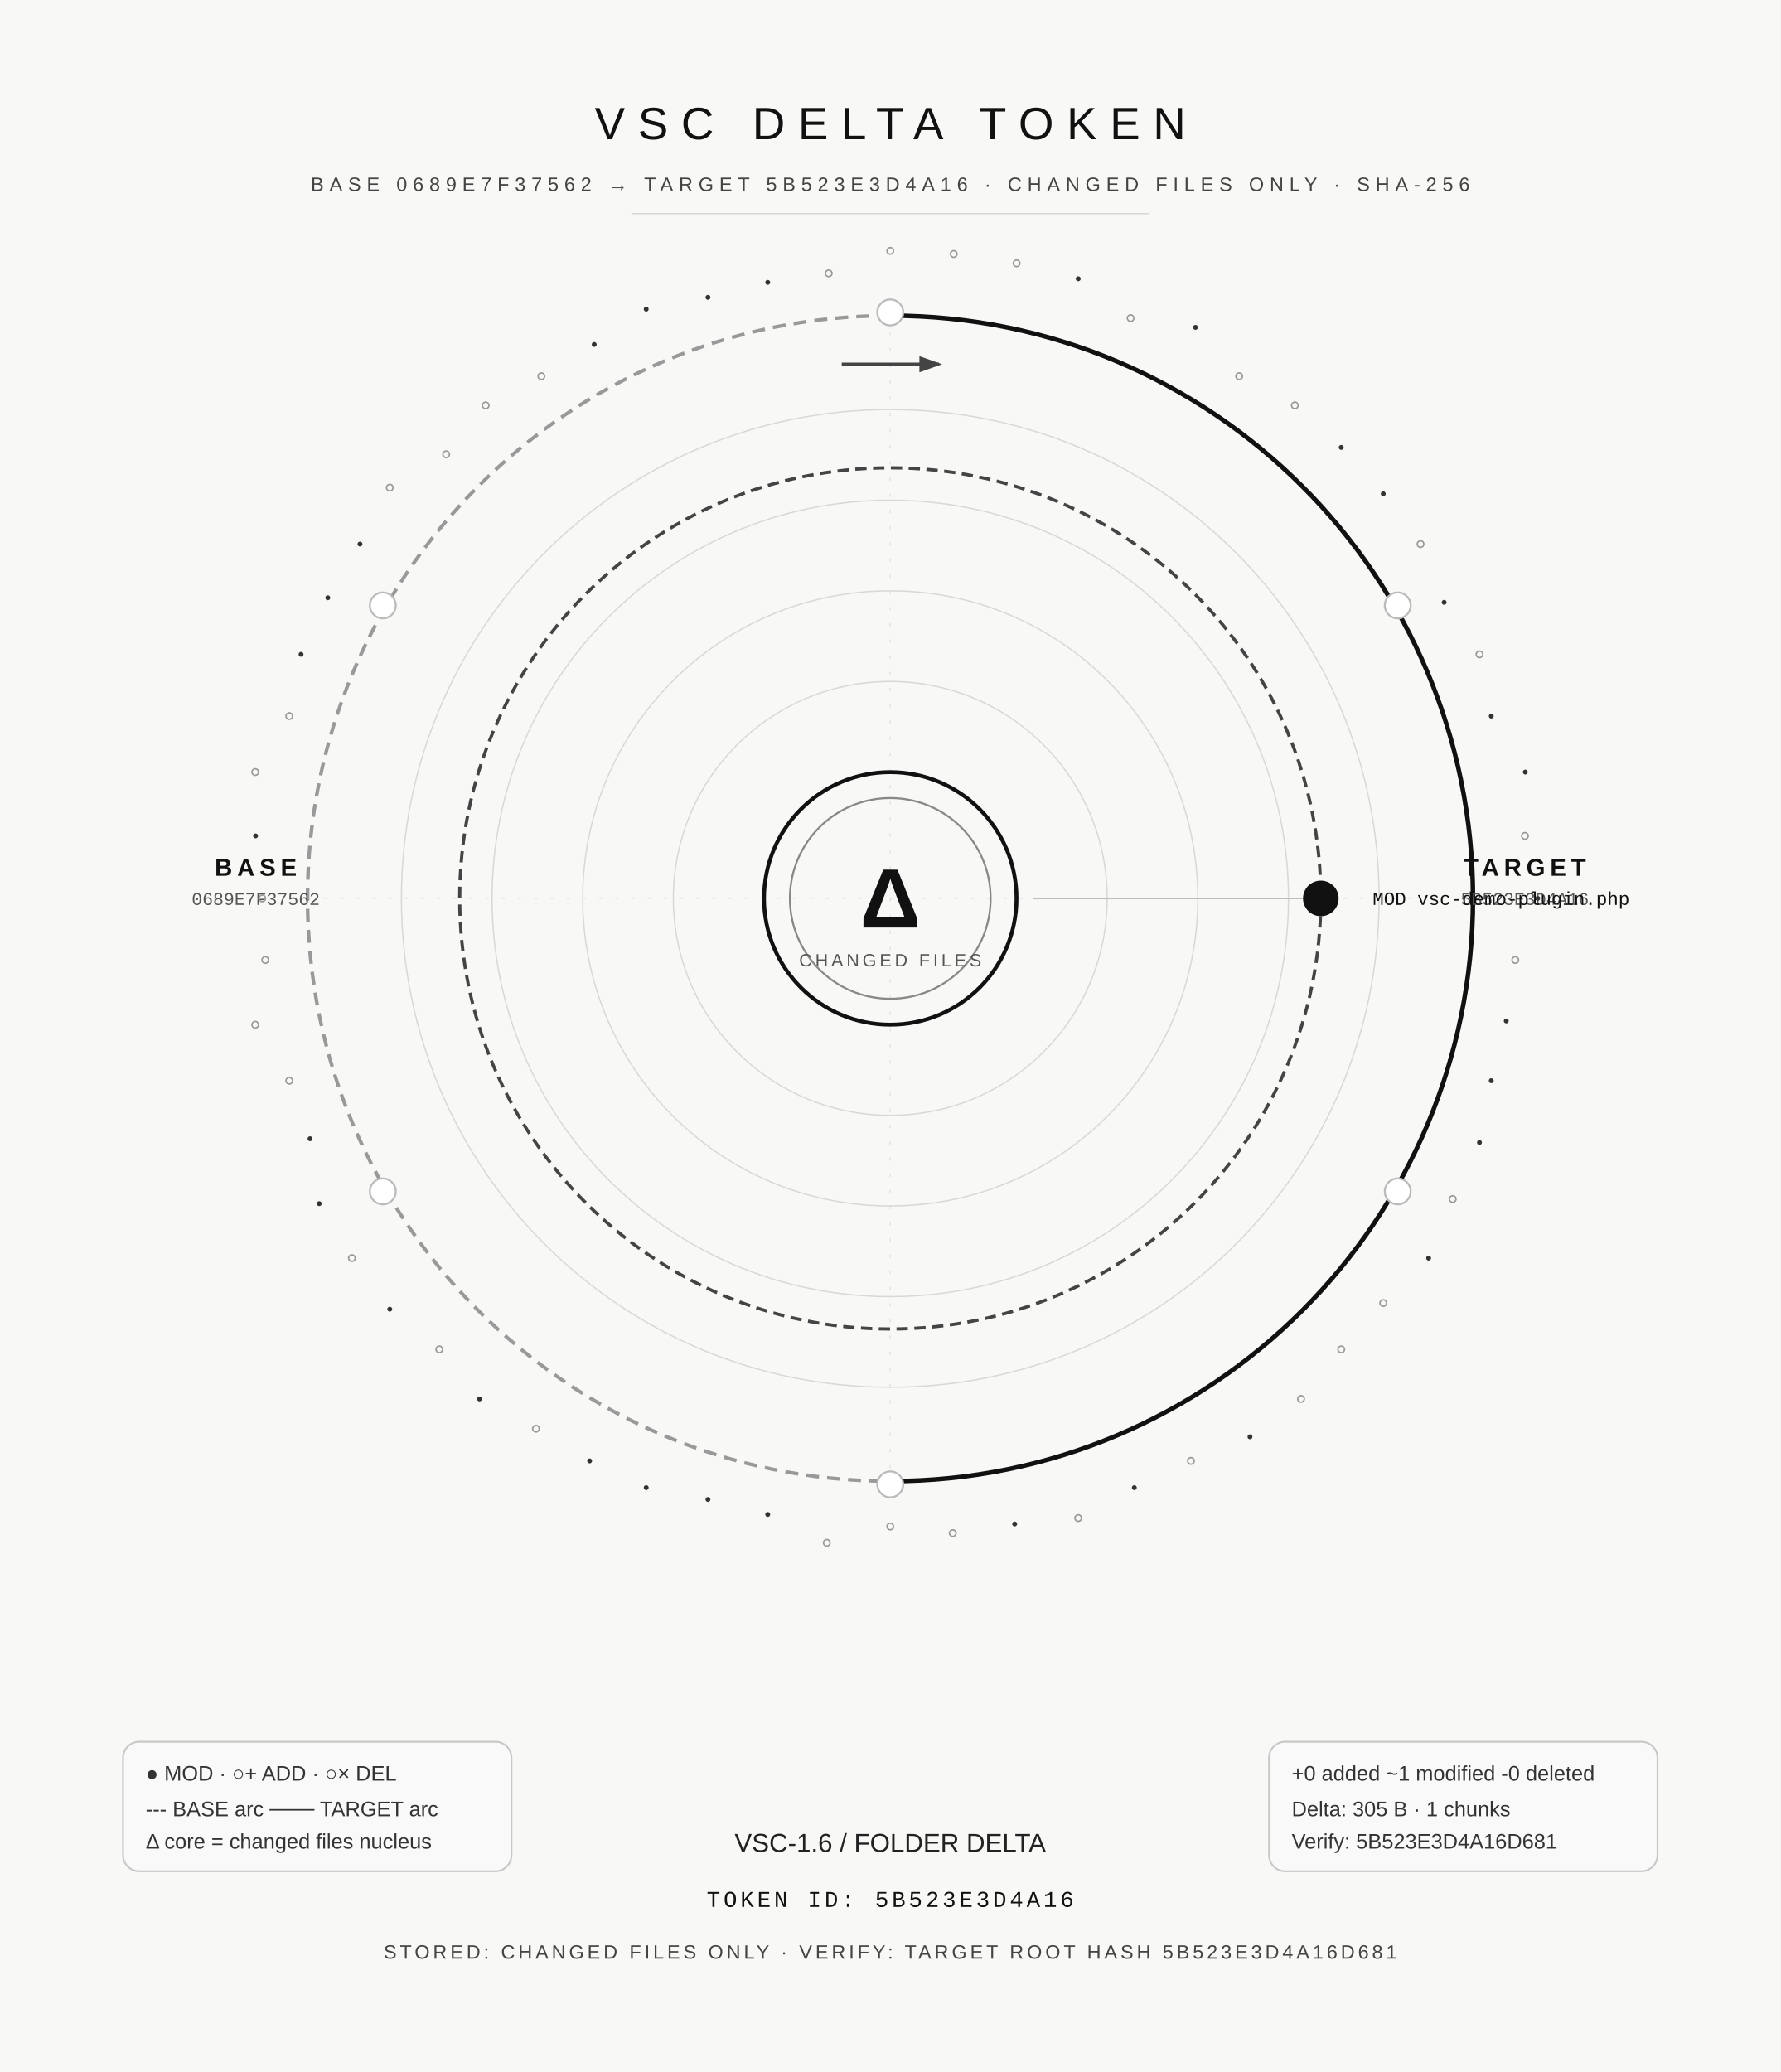
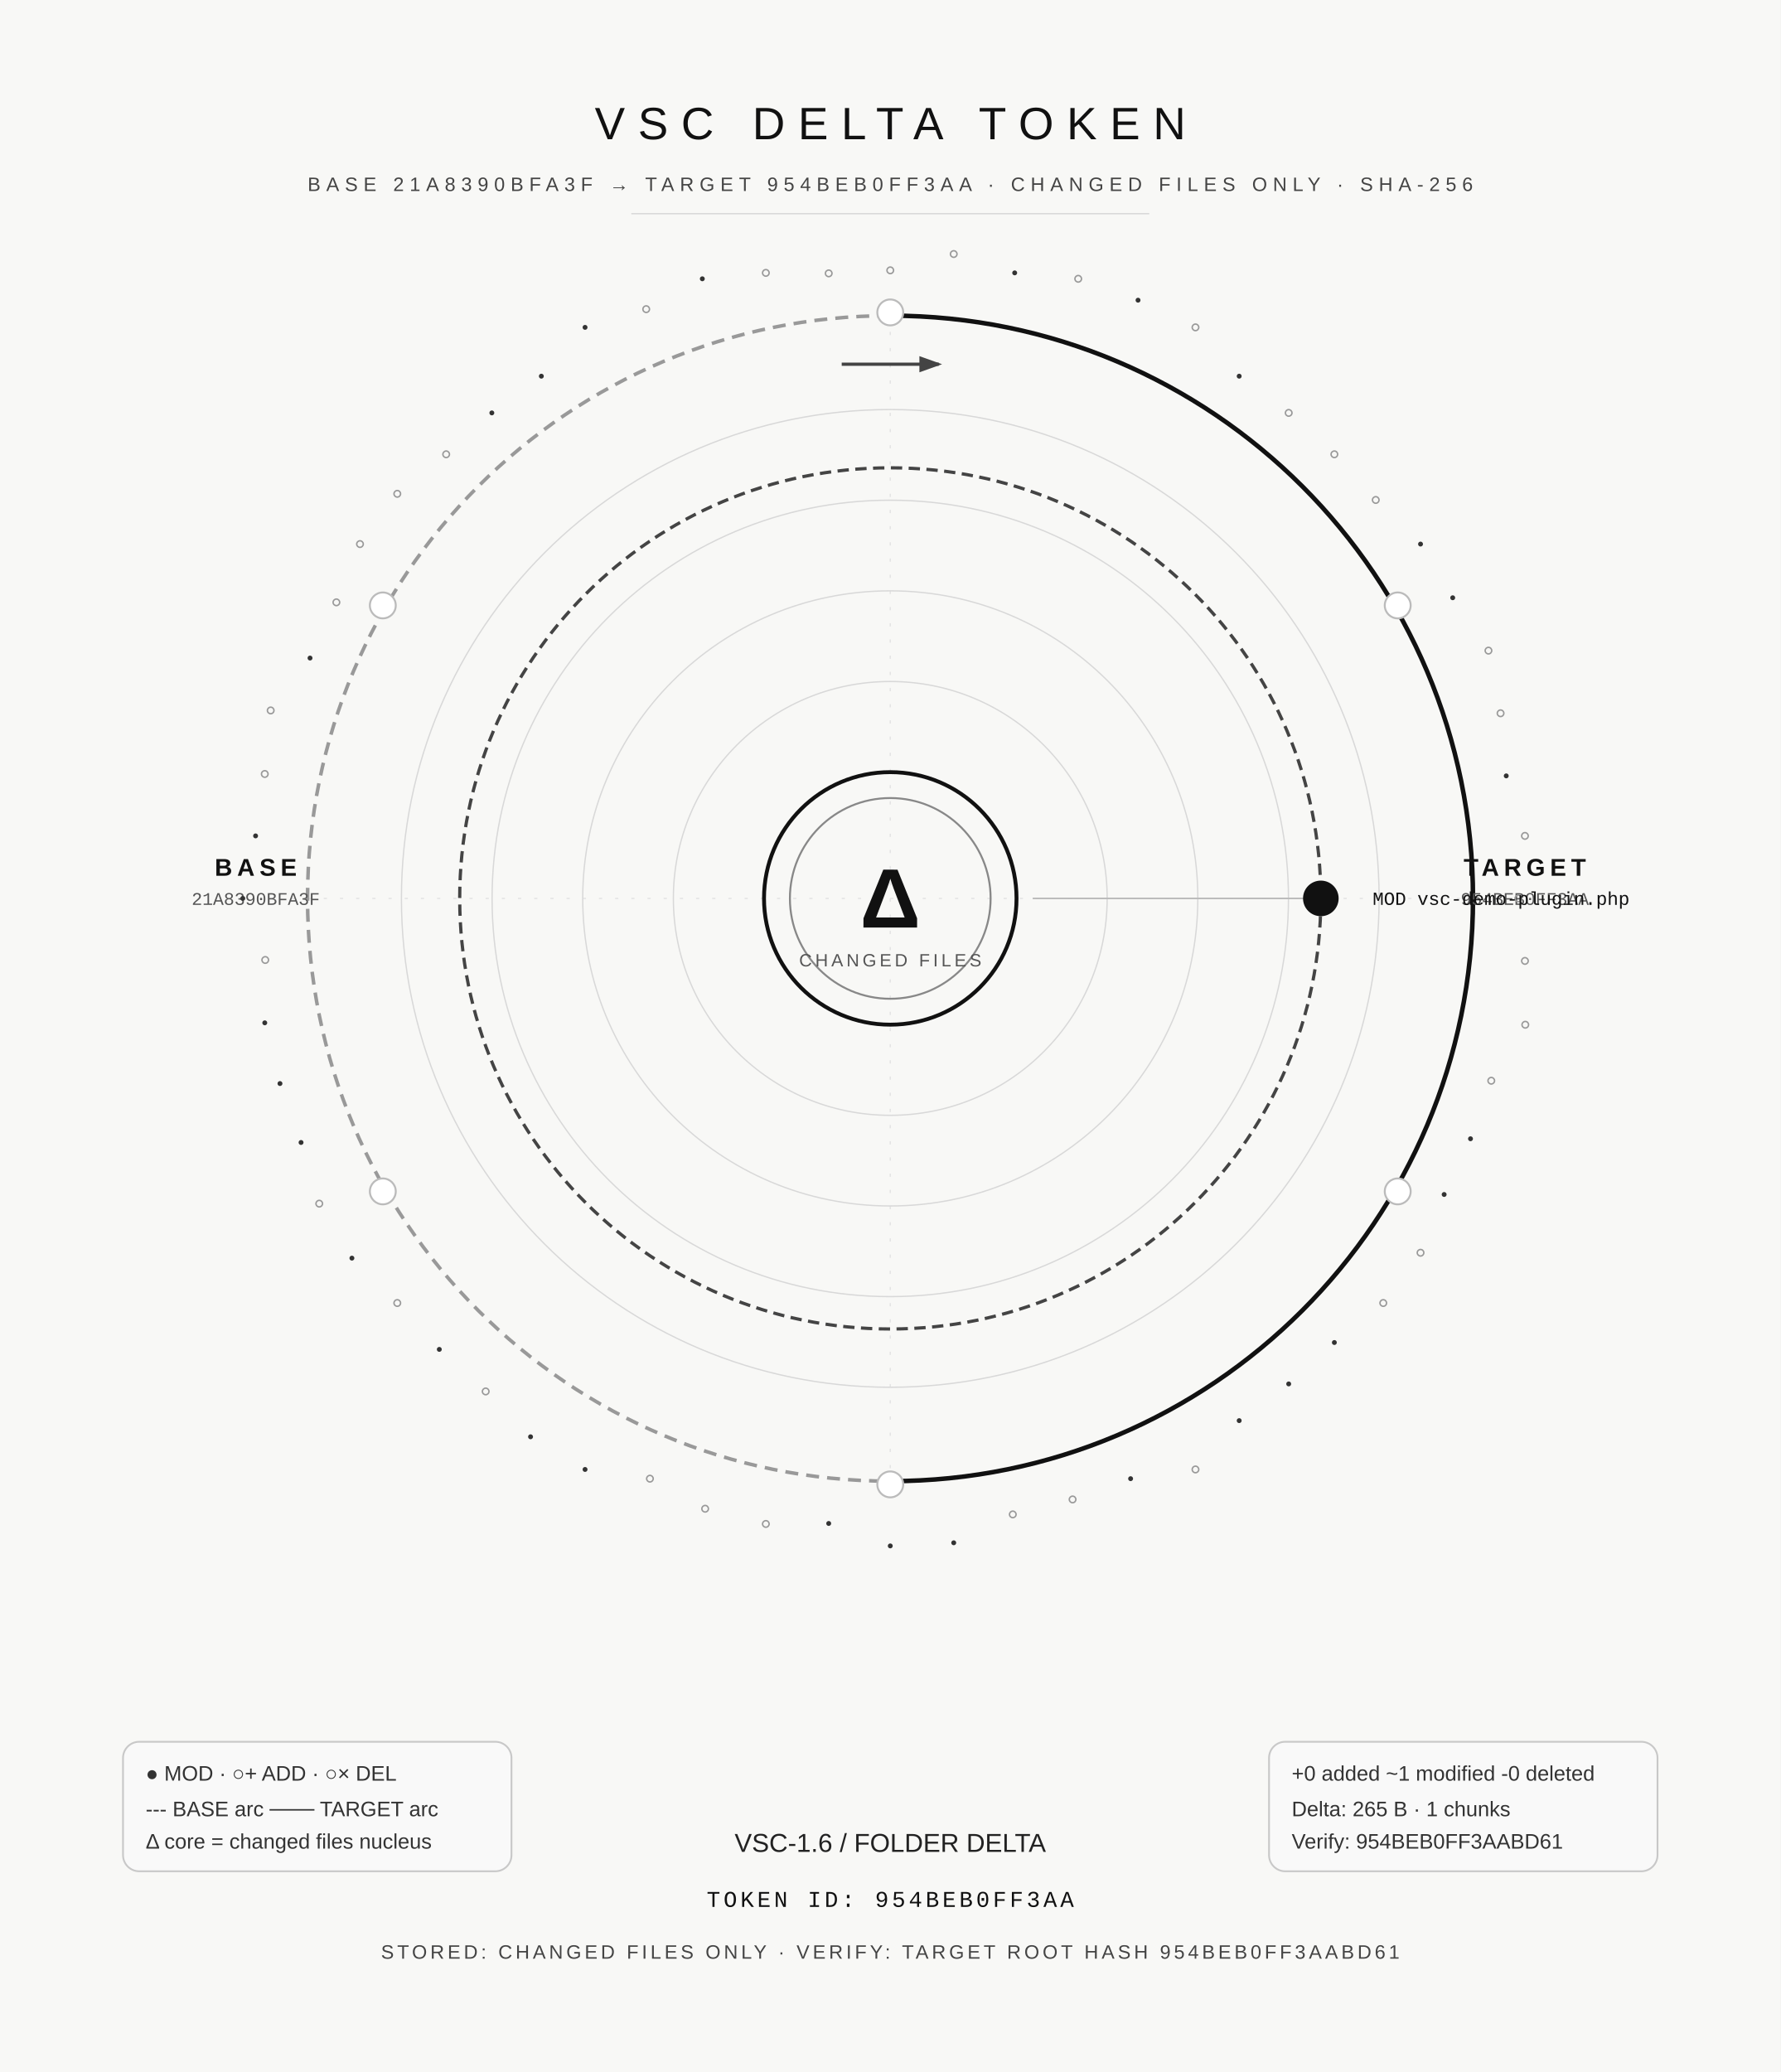
<svg xmlns="http://www.w3.org/2000/svg" width="1100" height="1280" viewBox="0 0 1100 1280">
  <defs>
    <style>
      .bg            { fill: #f8f8f6; }
      .line-strong   { stroke: #111; stroke-width: 2.4; fill: none; }
      .line-mid      { stroke: #888; stroke-width: 1.2; fill: none; }
      .line-soft     { stroke: #d8d8d8; stroke-width: 0.8; fill: none; }
      .text-title    { font-family: Arial, Helvetica, sans-serif; font-size: 28px; letter-spacing: 8px; fill: #111; }
      .text-subtitle { font-family: Arial, Helvetica, sans-serif; font-size: 12px; letter-spacing: 3.5px; fill: #444; }
      .text-small    { font-family: Arial, Helvetica, sans-serif; font-size: 13px; fill: #333; }
      .text-medium   { font-family: Arial, Helvetica, sans-serif; font-size: 16px; fill: #222; }
      .text-meta     { font-family: Arial, Helvetica, sans-serif; font-size: 12px; letter-spacing: 2px; fill: #444; }
      .text-id       { font-family: 'Courier New', monospace; font-size: 14px; letter-spacing: 2px; fill: #111; }
      .text-arc-label { font-family: Arial, Helvetica, sans-serif; font-size: 15px; letter-spacing: 3px; fill: #111; font-weight: 600; }
      .text-arc-id   { font-family: 'Courier New', monospace; font-size: 11px; fill: #555; }
      .text-core-big { font-family: Arial, Helvetica, sans-serif; font-size: 52px; font-weight: 700; fill: #111; }
      .text-core-sub { font-family: Arial, Helvetica, sans-serif; font-size: 11px; letter-spacing: 2px; fill: #555; }
      .text-op-label { font-family: 'Courier New', monospace; font-size: 11.5px; fill: #111; }
      .label-box     { fill: #f9f9f9; stroke: #c8c8c8; stroke-width: 1.1; }
      .orient-dot    { fill: #fff; stroke: #bbb; stroke-width: 1.2; }
      .hash-fill     { fill: #333; }
      .hash-open     { fill: none; stroke: #999; stroke-width: 0.9; }
      .arc-base      { stroke: #999; stroke-width: 2.2; fill: none; stroke-dasharray: 8 5; }
      .arc-target    { stroke: #111; stroke-width: 2.8; fill: none; }
      .delta-ring    { stroke: #444; stroke-width: 2; fill: none; stroke-dasharray: 7 4; }
      .op-spoke      { stroke: #bbb; stroke-width: 1; fill: none; }
      .op-modify     { fill: #111; stroke: none; }
      .op-add        { fill: #fff; stroke: #111; stroke-width: 2.2; }
      .op-delete     { fill: #f0f0f0; stroke: #111; stroke-width: 2; }
      .crosshair     { stroke: #e4e4e4; stroke-width: 0.8; stroke-dasharray: 2 8; }
    </style>
    <marker id="darr" markerWidth="7" markerHeight="5" refX="6" refY="2.5" orient="auto">
      <polygon points="0 0, 7 2.5, 0 5" fill="#444" />
    </marker>
  </defs>
  <rect class="bg" x="0" y="0" width="1100" height="1280" />
  <text x="550" y="86" text-anchor="middle" class="text-title">VSC DELTA TOKEN</text>
-   <text x="550" y="118" text-anchor="middle" class="text-subtitle">BASE 0689E7F37562 → TARGET 5B523E3D4A16 · CHANGED FILES ONLY · SHA-256</text>
+   <text x="550" y="118" text-anchor="middle" class="text-subtitle">BASE 21A8390BFA3F → TARGET 954BEB0FF3AA · CHANGED FILES ONLY · SHA-256</text>
  <line x1="390" y1="132" x2="710" y2="132" class="line-soft" />
  <line x1="550" y1="185" x2="550" y2="925" class="crosshair" />
  <line x1="180" y1="555" x2="920" y2="555" class="crosshair" />
  <circle cx="550" cy="555" r="134" class="line-soft" />
  <circle cx="550" cy="555" r="190" class="line-soft" />
  <circle cx="550" cy="555" r="246" class="line-soft" />
  <circle cx="550" cy="555" r="302" class="line-soft" />
  <path d="M 550 195 A 360 360 0 0 0 550 915" class="arc-base" />
  <path d="M 550 195 A 360 360 0 0 1 550 915" class="arc-target" />
  <text x="158.0" y="541.0" text-anchor="middle" class="text-arc-label">BASE</text>
-   <text x="158.0" y="559.0" text-anchor="middle" class="text-arc-id">0689E7F37562</text>
+   <text x="158.0" y="559.0" text-anchor="middle" class="text-arc-id">21A8390BFA3F</text>
  <text x="942.0" y="541.0" text-anchor="middle" class="text-arc-label">TARGET</text>
-   <text x="942.0" y="559.0" text-anchor="middle" class="text-arc-id">5B523E3D4A16</text>
+   <text x="942.0" y="559.0" text-anchor="middle" class="text-arc-id">954BEB0FF3AA</text>
  <circle cx="550.0" cy="193.0" r="8" class="orient-dot" />
  <circle cx="863.5" cy="374.0" r="8" class="orient-dot" />
  <circle cx="863.5" cy="736.0" r="8" class="orient-dot" />
  <circle cx="550.0" cy="917.0" r="8" class="orient-dot" />
  <circle cx="236.5" cy="736.0" r="8" class="orient-dot" />
  <circle cx="236.5" cy="374.0" r="8" class="orient-dot" />
-   <circle cx="550" cy="155" r="2.03" class="hash-open" />
+   <circle cx="550" cy="167" r="2.03" class="hash-open" />
  <circle cx="589.207" cy="156.926" r="2.03" class="hash-open" />
-   <circle cx="628.036" cy="162.686" r="2.03" class="hash-open" />
-   <circle cx="666.114" cy="172.224" r="1.52" class="hash-fill" />
-   <circle cx="698.481" cy="196.535" r="2.03" class="hash-open" />
-   <circle cx="738.559" cy="202.231" r="1.52" class="hash-fill" />
-   <circle cx="765.561" cy="232.39" r="2.03" class="hash-open" />
-   <circle cx="799.951" cy="250.434" r="2.03" class="hash-open" />
-   <circle cx="828.6" cy="276.4" r="1.52" class="hash-fill" />
-   <circle cx="854.566" cy="305.049" r="1.52" class="hash-fill" />
-   <circle cx="877.599" cy="336.105" r="2.03" class="hash-open" />
-   <circle cx="892.185" cy="372.098" r="1.52" class="hash-fill" />
-   <circle cx="914.009" cy="404.223" r="2.03" class="hash-open" />
-   <circle cx="921.293" cy="442.37" r="1.52" class="hash-fill" />
-   <circle cx="942.314" cy="476.964" r="1.52" class="hash-fill" />
+   <circle cx="626.866" cy="168.571" r="1.52" class="hash-fill" />
+   <circle cx="666.114" cy="172.224" r="2.03" class="hash-open" />
+   <circle cx="703.073" cy="185.448" r="1.52" class="hash-fill" />
+   <circle cx="738.559" cy="202.231" r="2.03" class="hash-open" />
+   <circle cx="765.561" cy="232.39" r="1.52" class="hash-fill" />
+   <circle cx="796.145" cy="255.072" r="2.03" class="hash-open" />
+   <circle cx="824.357" cy="280.643" r="2.03" class="hash-open" />
+   <circle cx="849.928" cy="308.855" r="2.03" class="hash-open" />
+   <circle cx="877.599" cy="336.105" r="1.52" class="hash-fill" />
+   <circle cx="897.477" cy="369.27" r="1.52" class="hash-fill" />
+   <circle cx="919.552" cy="401.927" r="2.03" class="hash-open" />
+   <circle cx="927.034" cy="440.628" r="2.03" class="hash-open" />
+   <circle cx="930.545" cy="479.305" r="1.52" class="hash-fill" />
  <circle cx="942.103" cy="516.381" r="2.03" class="hash-open" />
-   <circle cx="950" cy="555" r="1.52" class="hash-fill" />
-   <circle cx="936.132" cy="593.031" r="2.03" class="hash-open" />
-   <circle cx="930.545" cy="630.695" r="1.52" class="hash-fill" />
-   <circle cx="921.293" cy="667.63" r="1.52" class="hash-fill" />
-   <circle cx="914.009" cy="705.777" r="1.52" class="hash-fill" />
-   <circle cx="897.477" cy="740.73" r="2.03" class="hash-open" />
-   <circle cx="882.588" cy="777.228" r="1.52" class="hash-fill" />
+   <circle cx="938" cy="555" r="2.03" class="hash-open" />
+   <circle cx="942.103" cy="593.619" r="2.03" class="hash-open" />
+   <circle cx="942.314" cy="633.036" r="2.03" class="hash-open" />
+   <circle cx="921.293" cy="667.63" r="2.03" class="hash-open" />
+   <circle cx="908.465" cy="703.481" r="1.52" class="hash-fill" />
+   <circle cx="892.185" cy="737.902" r="1.52" class="hash-fill" />
+   <circle cx="877.599" cy="773.895" r="2.03" class="hash-open" />
  <circle cx="854.566" cy="804.951" r="2.03" class="hash-open" />
-   <circle cx="828.6" cy="833.6" r="2.03" class="hash-open" />
-   <circle cx="803.757" cy="864.204" r="2.03" class="hash-open" />
-   <circle cx="772.228" cy="887.588" r="1.52" class="hash-fill" />
-   <circle cx="735.73" cy="902.477" r="2.03" class="hash-open" />
-   <circle cx="700.777" cy="919.009" r="1.52" class="hash-fill" />
-   <circle cx="666.114" cy="937.776" r="2.03" class="hash-open" />
-   <circle cx="626.866" cy="941.429" r="1.52" class="hash-fill" />
-   <circle cx="588.619" cy="947.103" r="2.03" class="hash-open" />
-   <circle cx="550" cy="943" r="2.03" class="hash-open" />
-   <circle cx="510.793" cy="953.074" r="2.03" class="hash-open" />
-   <circle cx="474.305" cy="935.545" r="1.52" class="hash-fill" />
-   <circle cx="437.37" cy="926.293" r="1.52" class="hash-fill" />
-   <circle cx="399.223" cy="919.009" r="1.52" class="hash-fill" />
-   <circle cx="364.27" cy="902.477" r="1.52" class="hash-fill" />
-   <circle cx="331.105" cy="882.599" r="2.03" class="hash-open" />
-   <circle cx="296.243" cy="864.204" r="1.52" class="hash-fill" />
-   <circle cx="271.4" cy="833.6" r="2.03" class="hash-open" />
-   <circle cx="240.796" cy="808.757" r="1.52" class="hash-fill" />
-   <circle cx="217.412" cy="777.228" r="2.03" class="hash-open" />
-   <circle cx="197.231" cy="743.559" r="1.52" class="hash-fill" />
-   <circle cx="191.535" cy="703.481" r="1.52" class="hash-fill" />
-   <circle cx="178.707" cy="667.63" r="2.03" class="hash-open" />
-   <circle cx="157.686" cy="633.036" r="2.03" class="hash-open" />
+   <circle cx="824.357" cy="829.357" r="1.52" class="hash-fill" />
+   <circle cx="796.145" cy="854.928" r="1.52" class="hash-fill" />
+   <circle cx="765.561" cy="877.61" r="1.52" class="hash-fill" />
+   <circle cx="738.559" cy="907.769" r="2.03" class="hash-open" />
+   <circle cx="698.481" cy="913.465" r="1.52" class="hash-fill" />
+   <circle cx="662.63" cy="926.293" r="2.03" class="hash-open" />
+   <circle cx="625.695" cy="935.545" r="2.03" class="hash-open" />
+   <circle cx="589.207" cy="953.074" r="1.52" class="hash-fill" />
+   <circle cx="550" cy="955" r="1.52" class="hash-fill" />
+   <circle cx="511.969" cy="941.132" r="1.52" class="hash-fill" />
+   <circle cx="473.134" cy="941.429" r="2.03" class="hash-open" />
+   <circle cx="435.628" cy="932.034" r="2.03" class="hash-open" />
+   <circle cx="401.519" cy="913.465" r="2.03" class="hash-open" />
+   <circle cx="361.441" cy="907.769" r="1.52" class="hash-fill" />
+   <circle cx="327.772" cy="887.588" r="1.52" class="hash-fill" />
+   <circle cx="300.049" cy="859.566" r="2.03" class="hash-open" />
+   <circle cx="271.4" cy="833.6" r="1.52" class="hash-fill" />
+   <circle cx="245.434" cy="804.951" r="2.03" class="hash-open" />
+   <circle cx="217.412" cy="777.228" r="1.52" class="hash-fill" />
+   <circle cx="197.231" cy="743.559" r="2.03" class="hash-open" />
+   <circle cx="185.991" cy="705.777" r="1.52" class="hash-fill" />
+   <circle cx="172.966" cy="669.372" r="1.52" class="hash-fill" />
+   <circle cx="163.571" cy="631.866" r="1.52" class="hash-fill" />
  <circle cx="163.868" cy="593.031" r="2.03" class="hash-open" />
-   <circle cx="162" cy="555" r="2.03" class="hash-open" />
+   <circle cx="150" cy="555" r="1.52" class="hash-fill" />
  <circle cx="157.897" cy="516.381" r="1.52" class="hash-fill" />
-   <circle cx="157.686" cy="476.964" r="2.03" class="hash-open" />
-   <circle cx="178.707" cy="442.37" r="2.03" class="hash-open" />
-   <circle cx="185.991" cy="404.223" r="1.52" class="hash-fill" />
-   <circle cx="202.523" cy="369.27" r="1.52" class="hash-fill" />
-   <circle cx="222.401" cy="336.105" r="1.52" class="hash-fill" />
-   <circle cx="240.796" cy="301.243" r="2.03" class="hash-open" />
+   <circle cx="163.571" cy="478.134" r="2.03" class="hash-open" />
+   <circle cx="167.224" cy="438.886" r="2.03" class="hash-open" />
+   <circle cx="191.535" cy="406.519" r="1.52" class="hash-fill" />
+   <circle cx="207.815" cy="372.098" r="2.03" class="hash-open" />
+   <circle cx="222.401" cy="336.105" r="2.03" class="hash-open" />
+   <circle cx="245.434" cy="305.049" r="2.03" class="hash-open" />
  <circle cx="275.643" cy="280.643" r="2.03" class="hash-open" />
-   <circle cx="300.049" cy="250.434" r="2.03" class="hash-open" />
-   <circle cx="334.439" cy="232.39" r="2.03" class="hash-open" />
-   <circle cx="367.098" cy="212.815" r="1.52" class="hash-fill" />
-   <circle cx="399.223" cy="190.991" r="1.52" class="hash-fill" />
-   <circle cx="437.37" cy="183.707" r="1.52" class="hash-fill" />
-   <circle cx="474.305" cy="174.455" r="1.52" class="hash-fill" />
+   <circle cx="303.855" cy="255.072" r="1.52" class="hash-fill" />
+   <circle cx="334.439" cy="232.39" r="1.52" class="hash-fill" />
+   <circle cx="361.441" cy="202.231" r="1.52" class="hash-fill" />
+   <circle cx="399.223" cy="190.991" r="2.03" class="hash-open" />
+   <circle cx="433.886" cy="172.224" r="1.52" class="hash-fill" />
+   <circle cx="473.134" cy="168.571" r="2.03" class="hash-open" />
  <circle cx="511.969" cy="168.868" r="2.03" class="hash-open" />
  <circle cx="550" cy="555" r="266" class="delta-ring" />
  <circle cx="550" cy="555" r="78" class="line-strong" />
  <circle cx="550" cy="555" r="62" class="line-mid" />
  <text x="550" y="573" text-anchor="middle" class="text-core-big">Δ</text>
  <text x="550" y="597" text-anchor="middle" class="text-core-sub">CHANGED FILES</text>
  <line x1="638.0" y1="555.0" x2="816.0" y2="555.0" class="op-spoke" />
  <circle cx="816.0" cy="555.0" r="11" class="op-modify" />
  <text x="848.0" y="559.0" text-anchor="start" class="text-op-label">MOD vsc-demo-plugin.php</text>
  <line x1="520.0" y1="225.0" x2="580.0" y2="225.0" stroke="#444" stroke-width="2" marker-end="url(#darr)" />
  <g transform="translate(76, 1076)">
    <rect x="0" y="0" width="240" height="80" rx="10" class="label-box" />
    <text x="14" y="24" class="text-small">● MOD · ○+ ADD · ○× DEL</text>
    <text x="14" y="46" class="text-small">--- BASE arc  ─── TARGET arc</text>
    <text x="14" y="66" class="text-small">Δ core = changed files nucleus</text>
  </g>
  <g transform="translate(784, 1076)">
    <rect x="0" y="0" width="240" height="80" rx="10" class="label-box" />
    <text x="14" y="24" class="text-small">+0 added  ~1 modified  -0 deleted</text>
-     <text x="14" y="46" class="text-small">Delta: 305 B · 1 chunks</text>
-     <text x="14" y="66" class="text-small">Verify: 5B523E3D4A16D681</text>
+     <text x="14" y="46" class="text-small">Delta: 265 B · 1 chunks</text>
+     <text x="14" y="66" class="text-small">Verify: 954BEB0FF3AABD61</text>
  </g>
  <text x="550" y="1144" text-anchor="middle" class="text-medium">VSC-1.6 / FOLDER DELTA</text>
-   <text x="550" y="1178" text-anchor="middle" class="text-id">TOKEN ID: 5B523E3D4A16</text>
-   <text x="550" y="1210" text-anchor="middle" class="text-meta">STORED: CHANGED FILES ONLY · VERIFY: TARGET ROOT HASH 5B523E3D4A16D681</text>
+   <text x="550" y="1178" text-anchor="middle" class="text-id">TOKEN ID: 954BEB0FF3AA</text>
+   <text x="550" y="1210" text-anchor="middle" class="text-meta">STORED: CHANGED FILES ONLY · VERIFY: TARGET ROOT HASH 954BEB0FF3AABD61</text>
</svg>
